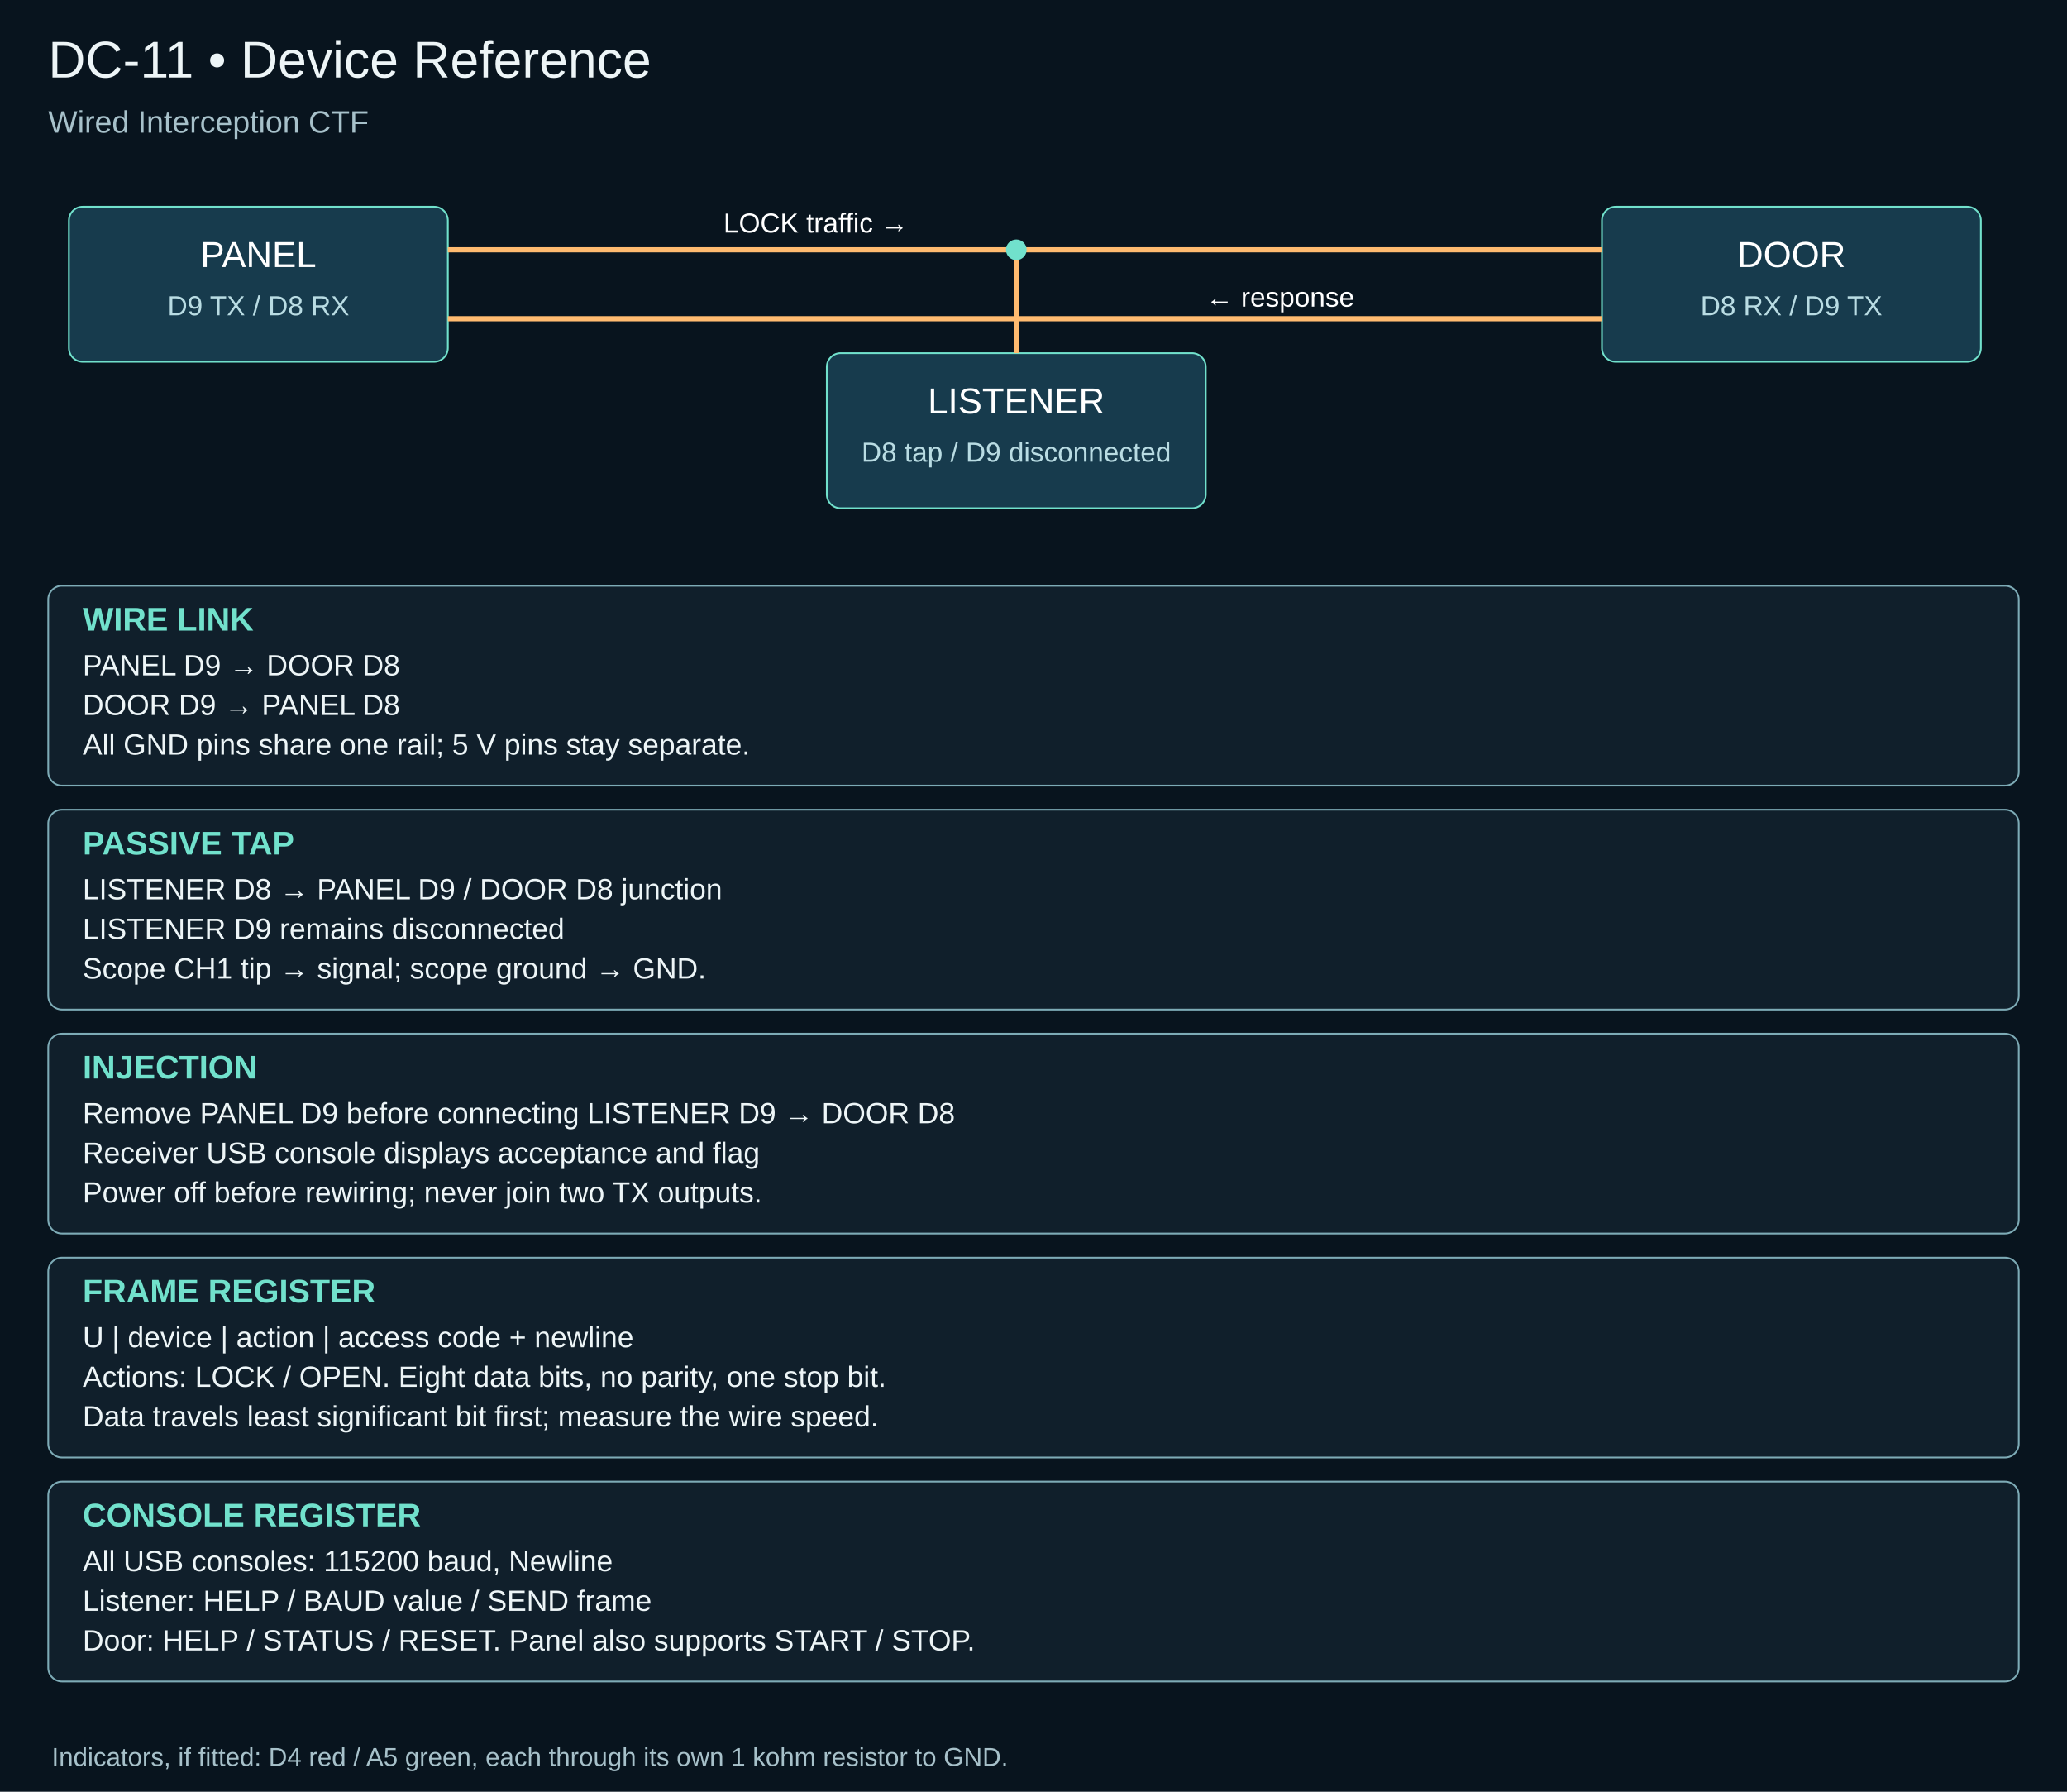
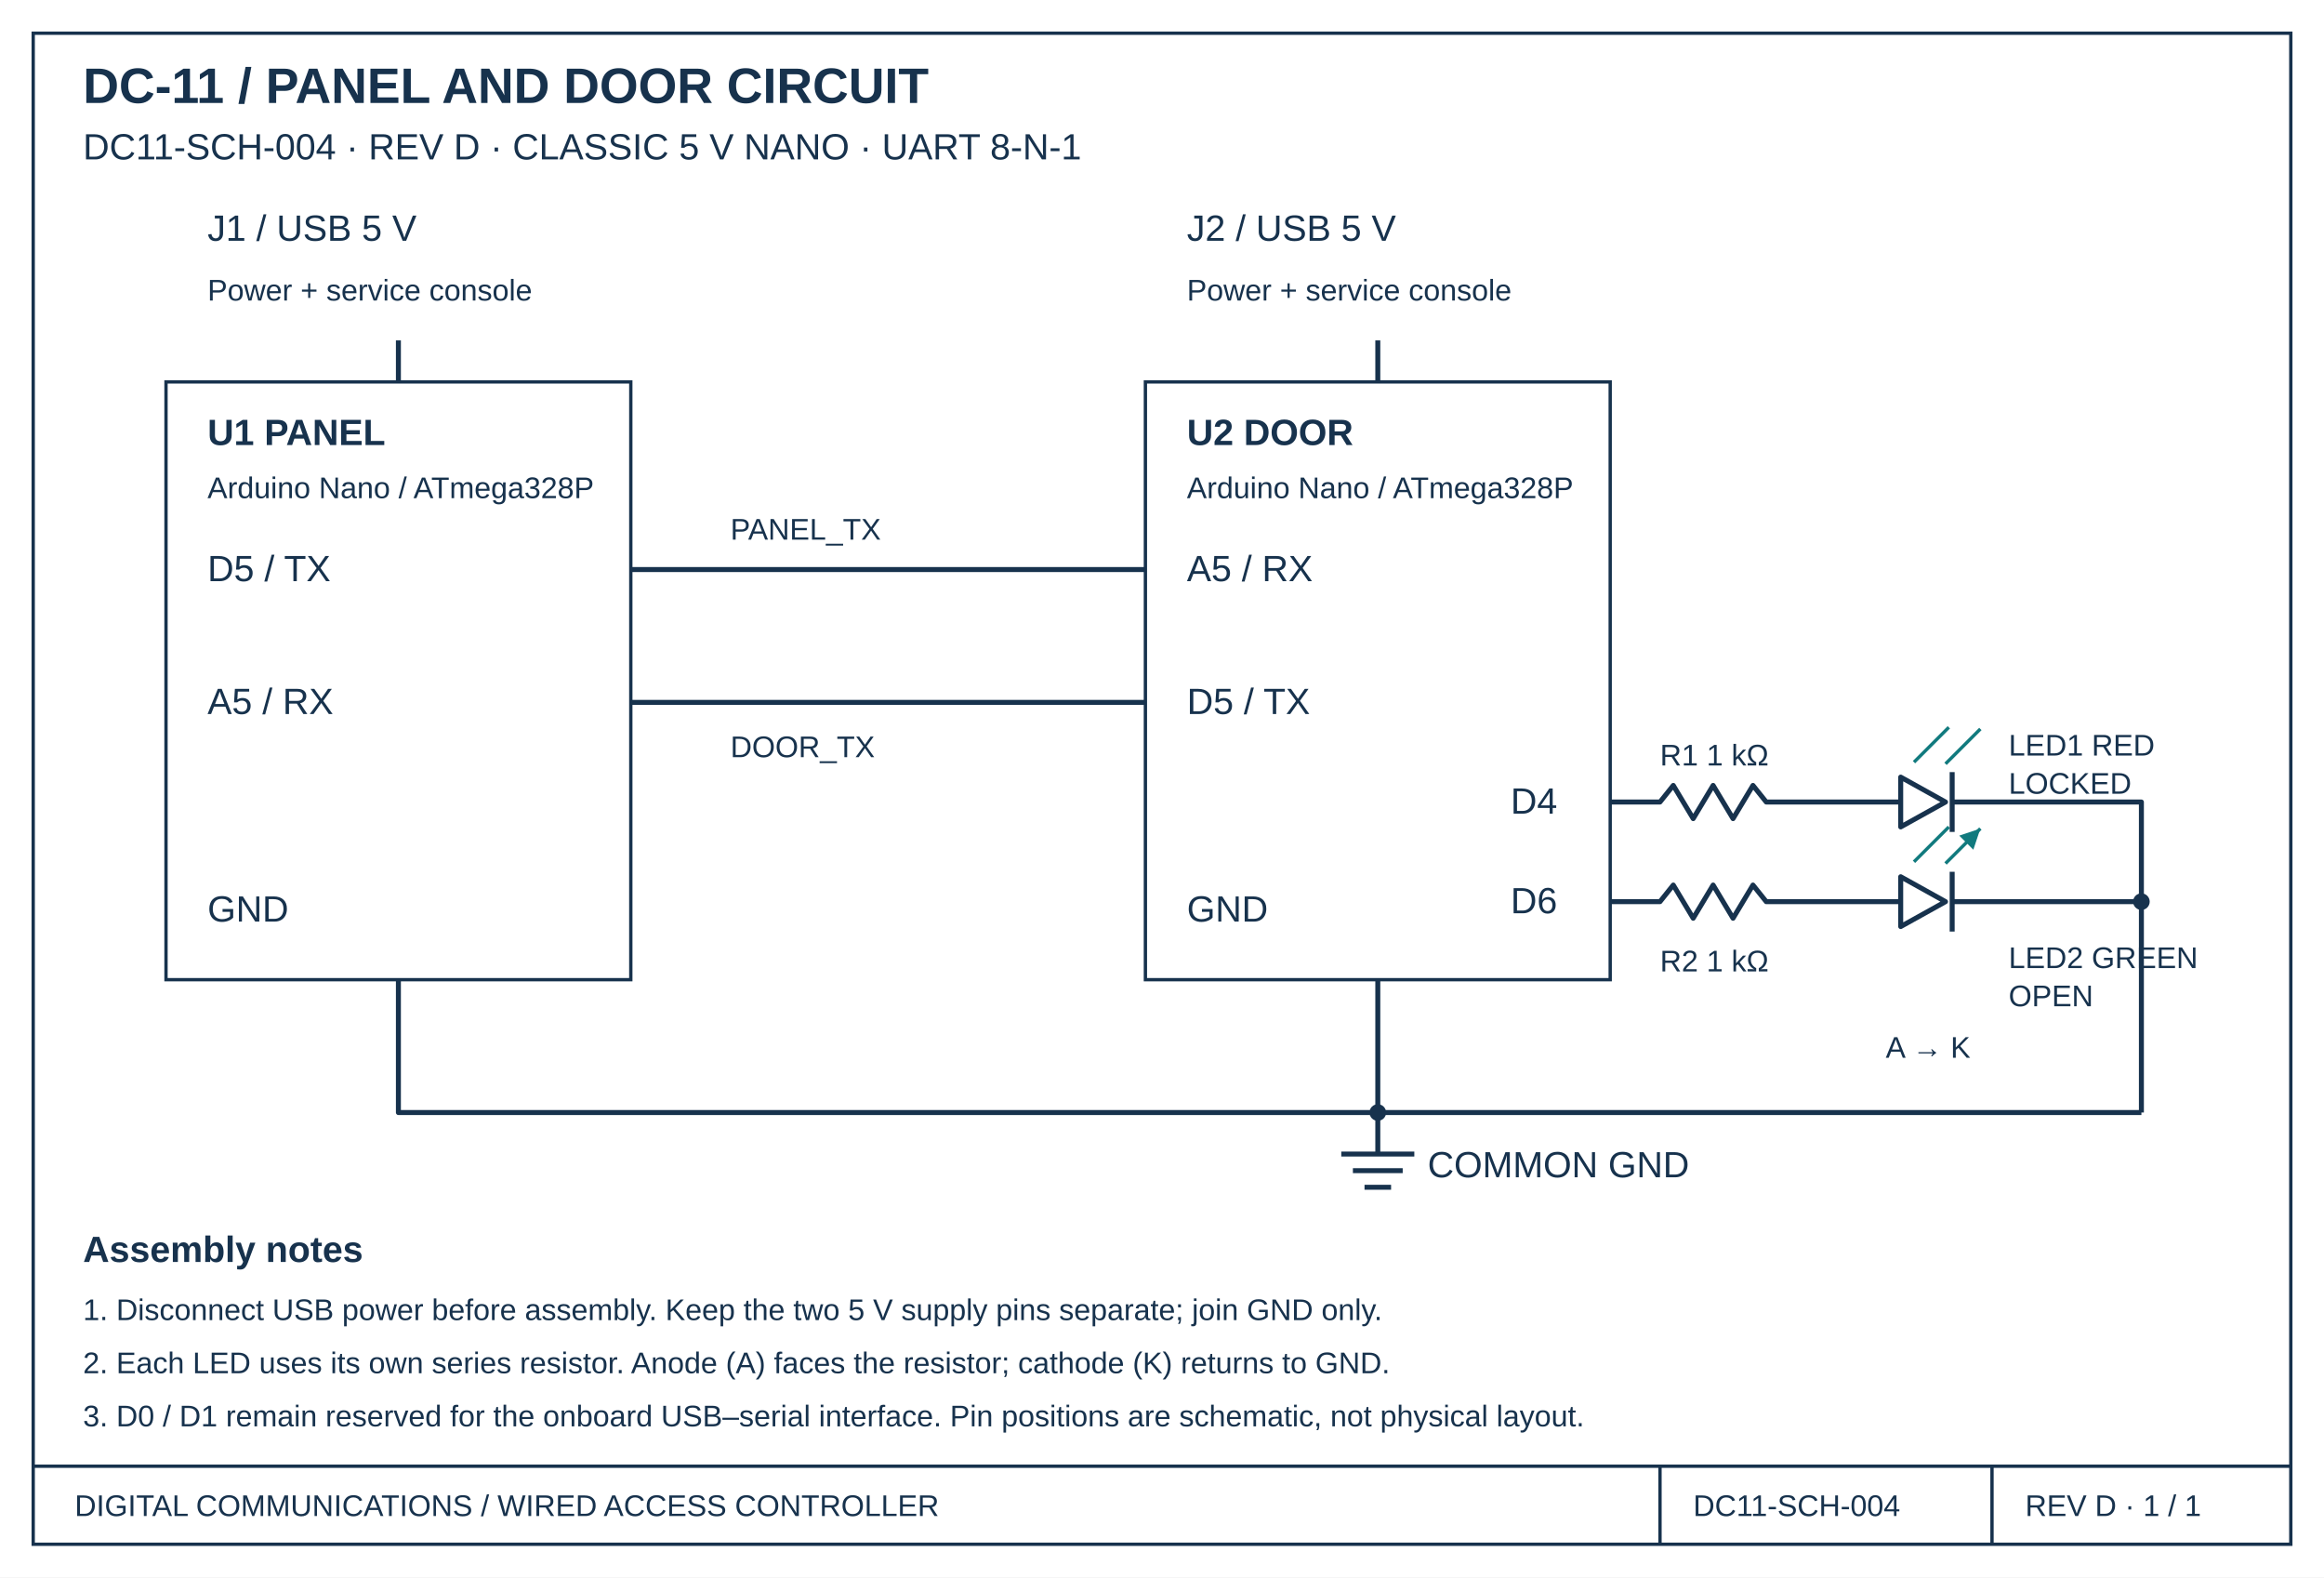
- <svg xmlns="http://www.w3.org/2000/svg" width="1200" height="1040" viewBox="0 0 1200 1040">
-   <rect width="1200" height="1040" fill="#08141e" />
-   <g font-family="Arial, sans-serif">
-     <text x="28" y="45" fill="#edf5f7" font-size="30">DC-11 • Device Reference</text>
-     <text x="28" y="77" fill="#a7c1ca" font-size="18">Wired Interception CTF</text>
-     <rect x="40" y="120" width="220" height="90" rx="8" fill="#173b4d" stroke="#71e1cc" />
-     <text x="150" y="155" fill="#fff" font-size="21" text-anchor="middle">PANEL</text>
-     <text x="150" y="183" fill="#b9dce3" font-size="16" text-anchor="middle">D9 TX / D8 RX</text>
-     <rect x="930" y="120" width="220" height="90" rx="8" fill="#173b4d" stroke="#71e1cc" />
-     <text x="1040" y="155" fill="#fff" font-size="21" text-anchor="middle">DOOR</text>
-     <text x="1040" y="183" fill="#b9dce3" font-size="16" text-anchor="middle">D8 RX / D9 TX</text>
-     <rect x="480" y="205" width="220" height="90" rx="8" fill="#173b4d" stroke="#71e1cc" />
-     <text x="590" y="240" fill="#fff" font-size="21" text-anchor="middle">LISTENER</text>
-     <text x="590" y="268" fill="#b9dce3" font-size="16" text-anchor="middle">D8 tap / D9 disconnected</text>
-     <path d="M260 145 H930 M260 185 H930 M590 145 V205" fill="none" stroke="#ffbb70" stroke-width="3" />
-     <text x="420" y="135" fill="#fff" font-size="16">LOCK traffic →</text>
-     <text x="700" y="178" fill="#fff" font-size="16">← response</text>
-     <circle cx="590" cy="145" r="6" fill="#71e1cc" />
-     <rect x="28" y="340" width="1144" height="116" rx="8" fill="#101f2b" stroke="#7dabb6" />
-     <text x="48" y="366" fill="#71e1cc" font-size="19" font-weight="700">WIRE LINK</text>
-     <text x="48" y="392" fill="#edf5f7" font-size="17">PANEL D9 → DOOR D8</text>
-     <text x="48" y="415" fill="#edf5f7" font-size="17">DOOR D9 → PANEL D8</text>
-     <text x="48" y="438" fill="#edf5f7" font-size="17">All GND pins share one rail; 5 V pins stay separate.</text>
-     <rect x="28" y="470" width="1144" height="116" rx="8" fill="#101f2b" stroke="#7dabb6" />
-     <text x="48" y="496" fill="#71e1cc" font-size="19" font-weight="700">PASSIVE TAP</text>
-     <text x="48" y="522" fill="#edf5f7" font-size="17">LISTENER D8 → PANEL D9 / DOOR D8 junction</text>
-     <text x="48" y="545" fill="#edf5f7" font-size="17">LISTENER D9 remains disconnected</text>
-     <text x="48" y="568" fill="#edf5f7" font-size="17">Scope CH1 tip → signal; scope ground → GND.</text>
-     <rect x="28" y="600" width="1144" height="116" rx="8" fill="#101f2b" stroke="#7dabb6" />
-     <text x="48" y="626" fill="#71e1cc" font-size="19" font-weight="700">INJECTION</text>
-     <text x="48" y="652" fill="#edf5f7" font-size="17">Remove PANEL D9 before connecting LISTENER D9 → DOOR D8</text>
-     <text x="48" y="675" fill="#edf5f7" font-size="17">Receiver USB console displays acceptance and flag</text>
-     <text x="48" y="698" fill="#edf5f7" font-size="17">Power off before rewiring; never join two TX outputs.</text>
-     <rect x="28" y="730" width="1144" height="116" rx="8" fill="#101f2b" stroke="#7dabb6" />
-     <text x="48" y="756" fill="#71e1cc" font-size="19" font-weight="700">FRAME REGISTER</text>
-     <text x="48" y="782" fill="#edf5f7" font-size="17">U | device | action | access code + newline</text>
-     <text x="48" y="805" fill="#edf5f7" font-size="17">Actions: LOCK / OPEN. Eight data bits, no parity, one stop bit.</text>
-     <text x="48" y="828" fill="#edf5f7" font-size="17">Data travels least significant bit first; measure the wire speed.</text>
-     <rect x="28" y="860" width="1144" height="116" rx="8" fill="#101f2b" stroke="#7dabb6" />
-     <text x="48" y="886" fill="#71e1cc" font-size="19" font-weight="700">CONSOLE REGISTER</text>
-     <text x="48" y="912" fill="#edf5f7" font-size="17">All USB consoles: 115200 baud, Newline</text>
-     <text x="48" y="935" fill="#edf5f7" font-size="17">Listener: HELP / BAUD value / SEND frame</text>
-     <text x="48" y="958" fill="#edf5f7" font-size="17">Door: HELP / STATUS / RESET. Panel also supports START / STOP.</text>
-     <text x="30" y="1025" fill="#a7c1ca" font-size="15">Indicators, if fitted: D4 red / A5 green, each through its own 1 kohm resistor to GND.</text>
-   </g>
+ <svg xmlns="http://www.w3.org/2000/svg" width="1400" height="950" viewBox="0 0 1400 950" role="img" aria-labelledby="title desc">
+   <defs>
+     <style>text{font-family:Arial,sans-serif;fill:#17324d}.label{font-size:22px}.small{font-size:18px}.wire{fill:none;stroke:#17324d;stroke-width:3;stroke-linejoin:round}.module{fill:#fff;stroke:#17324d;stroke-width:2}.led{fill:#fff;stroke:#17324d;stroke-width:3}</style>
+     <marker id="light" markerWidth="7" markerHeight="7" refX="6" refY="3" orient="auto">
+       <path d="M0 0 L0 6 L6 3 Z" fill="#117a7e" />
+     </marker>
+   </defs>
+   <rect width="1400" height="950" fill="white" />
+   <rect x="20" y="20" width="1360" height="910" fill="none" stroke="#17324d" stroke-width="2" />
+   <text x="50" y="62" font-size="30" font-weight="bold">DC-11 / PANEL AND DOOR CIRCUIT</text>
+   <text x="50" y="96" class="label">DC11-SCH-004 · REV D · CLASSIC 5 V NANO · UART 8-N-1</text>
+   <rect x="100" y="230" width="280" height="360" class="module" />
+   <rect x="690" y="230" width="280" height="360" class="module" />
+   <text x="125" y="268" class="label" font-weight="bold">U1  PANEL</text>
+   <text x="715" y="268" class="label" font-weight="bold">U2  DOOR</text>
+   <text x="125" y="300" class="small">Arduino Nano / ATmega328P</text>
+   <text x="715" y="300" class="small">Arduino Nano / ATmega328P</text>
+   <text x="125" y="350" class="label">D5 / TX</text>
+   <text x="125" y="430" class="label">A5 / RX</text>
+   <text x="715" y="350" class="label">A5 / RX</text>
+   <text x="715" y="430" class="label">D5 / TX</text>
+   <path d="M380 343 H690 M380 423 H690" class="wire" />
+   <text x="440" y="325" class="small">PANEL_TX</text>
+   <text x="440" y="456" class="small">DOOR_TX</text>
+   <text x="125" y="555" class="label">GND</text>
+   <text x="715" y="555" class="label">GND</text>
+   <path d="M240 230 V205 M830 230 V205" class="wire" />
+   <text x="125" y="145" class="label">J1 / USB 5 V</text>
+   <text x="715" y="145" class="label">J2 / USB 5 V</text>
+   <text x="125" y="181" class="small">Power + service console</text>
+   <text x="715" y="181" class="small">Power + service console</text>
+   <text x="910" y="490" class="label">D4</text>
+   <text x="910" y="550" class="label">D6</text>
+   <path d="M970 483 H1000 l8 -10 12 20 12 -20 12 20 12 -20 8 10 H1145 M970 543 H1000 l8 -10 12 20 12 -20 12 20 12 -20 8 10 H1145" class="wire" />
+   <text x="1000" y="461" class="small">R1  1 kΩ</text>
+   <text x="1000" y="585" class="small">R2  1 kΩ</text>
+   <path d="M1145 468 L1145 498 L1172 483 Z M1176 465 V501 M1176 483 H1290 V670 M1145 528 L1145 558 L1172 543 Z M1176 525 V561 M1176 543 H1290" class="wire" />
+   <path d="M1153 459 L1174 438 M1172 460 L1193 439 M1153 519 L1174 498 M1172 520 L1193 499" fill="none" stroke="#117a7e" stroke-width="2" marker-end="url(#light)" />
+   <text x="1210" y="455" class="small">LED1 RED</text>
+   <text x="1210" y="478" class="small">LOCKED</text>
+   <text x="1210" y="583" class="small">LED2 GREEN</text>
+   <text x="1210" y="606" class="small">OPEN</text>
+   <text x="1136" y="637" class="small">A → K</text>
+   <path d="M240 590 V670 H1290 M830 590 V670 M830 670 V695 M808 695 H852 M815 705 H845 M822 715 H838" class="wire" />
+   <circle cx="830" cy="670" r="5" fill="#17324d" />
+   <circle cx="1290" cy="543" r="5" fill="#17324d" />
+   <text x="860" y="709" class="label">COMMON GND</text>
+   <text x="50" y="760" class="label" font-weight="bold">Assembly notes</text>
+   <text x="50" y="795" class="small">1. Disconnect USB power before assembly. Keep the two 5 V supply pins separate; join GND only.</text>
+   <text x="50" y="827" class="small">2. Each LED uses its own series resistor. Anode (A) faces the resistor; cathode (K) returns to GND.</text>
+   <text x="50" y="859" class="small">3. D0 / D1 remain reserved for the onboard USB–serial interface. Pin positions are schematic, not physical layout.</text>
+   <path d="M20 883 H1380 M1000 883 V930 M1200 883 V930" stroke="#17324d" stroke-width="2" />
+   <text x="45" y="913" class="small">DIGITAL COMMUNICATIONS / WIRED ACCESS CONTROLLER</text>
+   <text x="1020" y="913" class="small">DC11-SCH-004</text>
+   <text x="1220" y="913" class="small">REV D · 1 / 1</text>
</svg>
